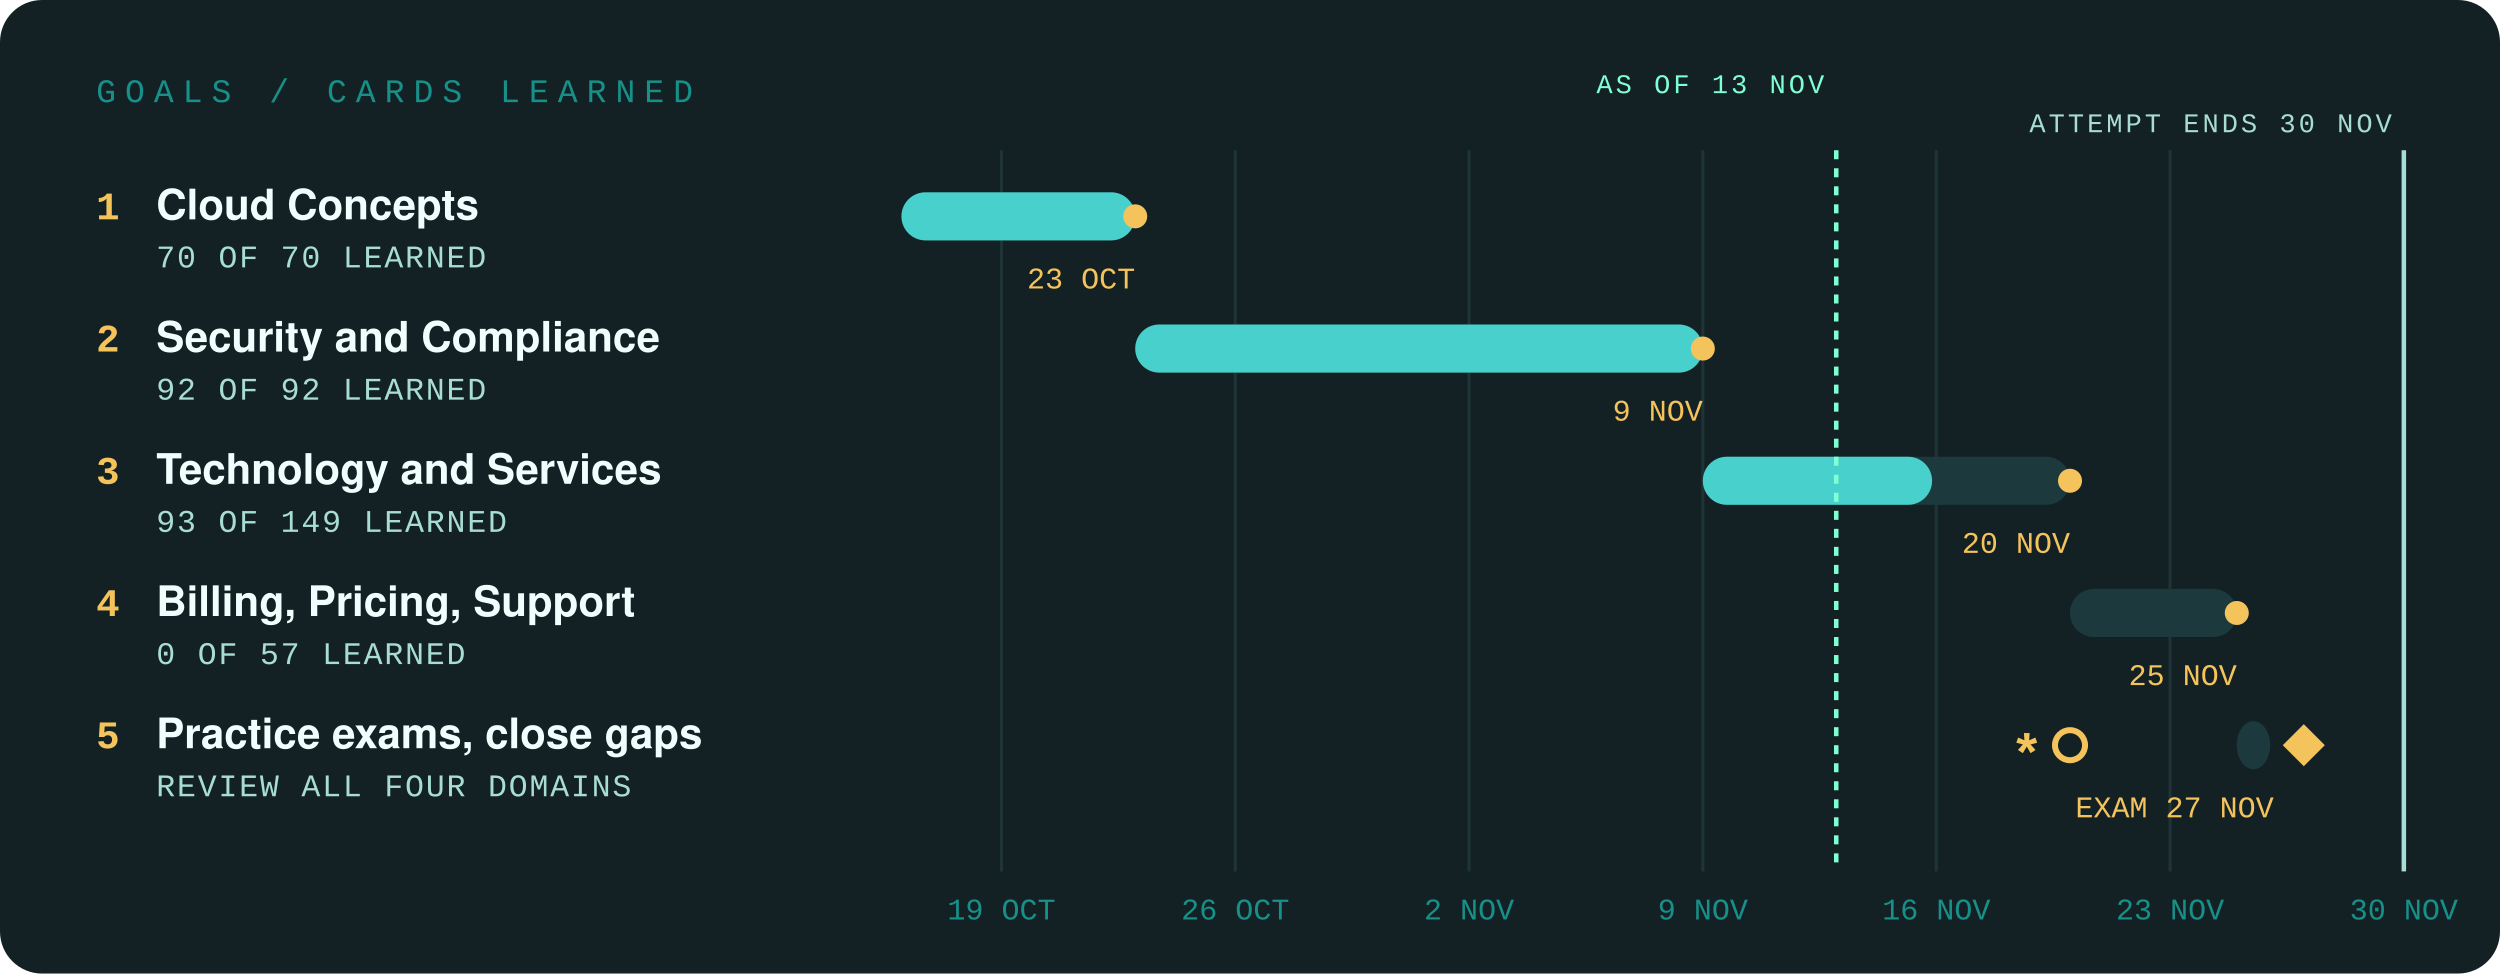
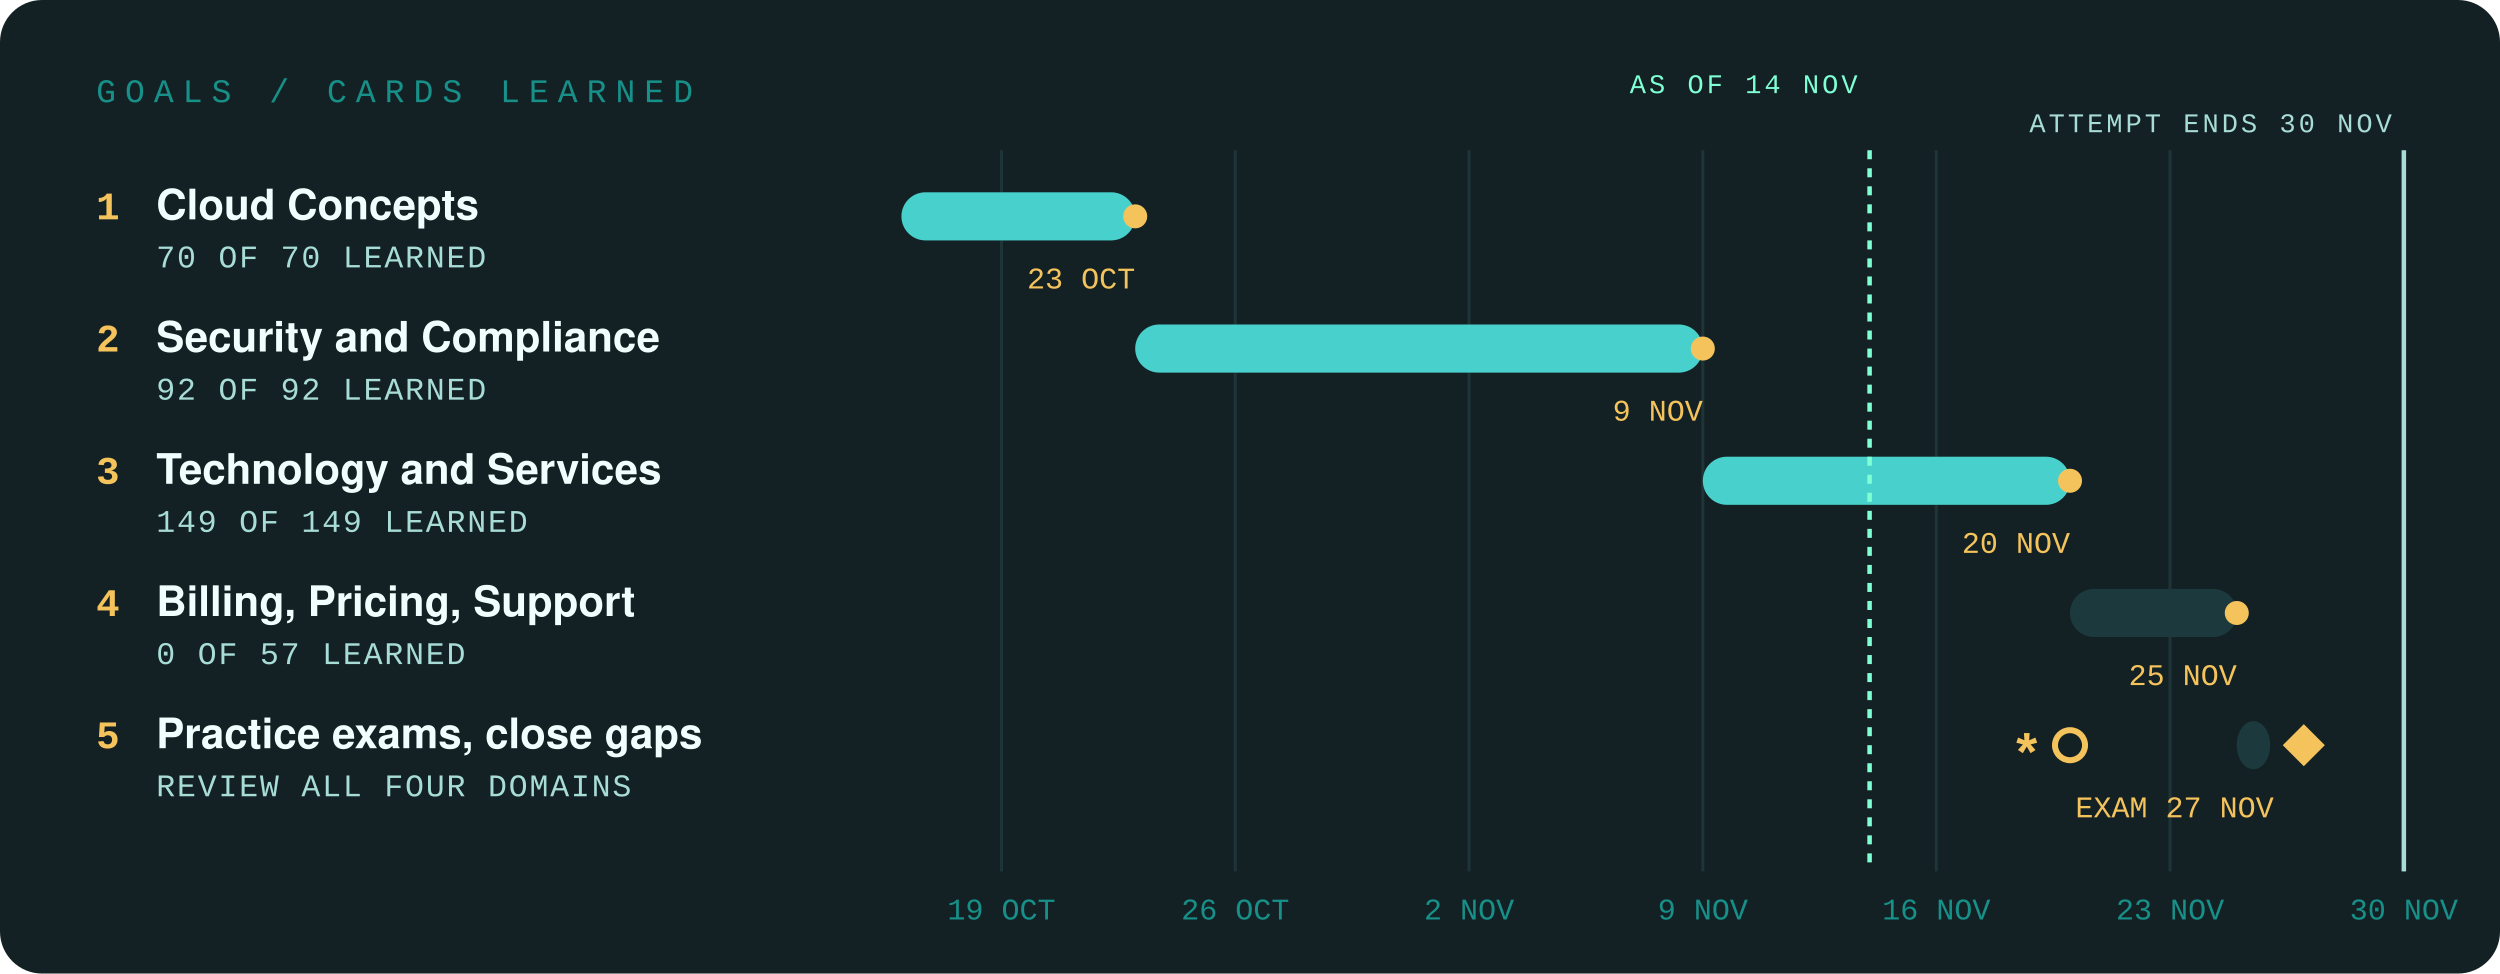
<svg xmlns="http://www.w3.org/2000/svg" viewBox="0 0 832 324" width="832" height="324" role="img" aria-label="Goal dates per exam domain">
  <rect width="832" height="324" rx="14" fill="#132124" />
  <text x="32" y="34" font-family="Consolas, Cascadia Mono, Menlo, Courier New, monospace" font-size="11" letter-spacing="3" fill="#179089">GOALS  /  CARDS LEARNED</text>
  <line x1="333.3" y1="50" x2="333.3" y2="290" stroke="#1E3438" stroke-width="1" />
  <text x="333.3" y="306" font-family="Consolas, Cascadia Mono, Menlo, Courier New, monospace" font-size="10" fill="#179089" text-anchor="middle">19 OCT</text>
  <line x1="411.1" y1="50" x2="411.1" y2="290" stroke="#1E3438" stroke-width="1" />
  <text x="411.1" y="306" font-family="Consolas, Cascadia Mono, Menlo, Courier New, monospace" font-size="10" fill="#179089" text-anchor="middle">26 OCT</text>
  <line x1="488.9" y1="50" x2="488.9" y2="290" stroke="#1E3438" stroke-width="1" />
  <text x="488.9" y="306" font-family="Consolas, Cascadia Mono, Menlo, Courier New, monospace" font-size="10" fill="#179089" text-anchor="middle">2 NOV</text>
  <line x1="566.7" y1="50" x2="566.7" y2="290" stroke="#1E3438" stroke-width="1" />
  <text x="566.7" y="306" font-family="Consolas, Cascadia Mono, Menlo, Courier New, monospace" font-size="10" fill="#179089" text-anchor="middle">9 NOV</text>
  <line x1="644.4" y1="50" x2="644.4" y2="290" stroke="#1E3438" stroke-width="1" />
  <text x="644.4" y="306" font-family="Consolas, Cascadia Mono, Menlo, Courier New, monospace" font-size="10" fill="#179089" text-anchor="middle">16 NOV</text>
  <line x1="722.2" y1="50" x2="722.2" y2="290" stroke="#1E3438" stroke-width="1" />
  <text x="722.2" y="306" font-family="Consolas, Cascadia Mono, Menlo, Courier New, monospace" font-size="10" fill="#179089" text-anchor="middle">23 NOV</text>
  <line x1="800.0" y1="50" x2="800.0" y2="290" stroke="#1E3438" stroke-width="1" />
  <text x="800.0" y="306" font-family="Consolas, Cascadia Mono, Menlo, Courier New, monospace" font-size="10" fill="#179089" text-anchor="middle">30 NOV</text>
  <text x="32" y="73" font-family="Consolas, Cascadia Mono, Menlo, Courier New, monospace" font-size="13" font-weight="700" fill="#F5C35C">1</text>
  <text x="52" y="73" font-family="Segoe UI, Helvetica, Arial, sans-serif" font-size="14" font-weight="600" fill="#F0FFFD">Cloud Concepts</text>
  <text x="52" y="89" font-family="Consolas, Cascadia Mono, Menlo, Courier New, monospace" font-size="10.5" letter-spacing="0.6" fill="#A8DCD6">70 OF 70 LEARNED</text>
  <rect x="300.0" y="64" width="77.8" height="16" rx="8" fill="#1C3A3E" />
  <rect x="300.0" y="64" width="77.8" height="16" rx="8" fill="#48D1CC" />
  <circle cx="377.8" cy="72" r="4" fill="#F5C35C" />
  <text x="377.8" y="96" font-family="Consolas, Cascadia Mono, Menlo, Courier New, monospace" font-size="10" fill="#F5C35C" text-anchor="end">23 OCT</text>
  <text x="32" y="117" font-family="Consolas, Cascadia Mono, Menlo, Courier New, monospace" font-size="13" font-weight="700" fill="#F5C35C">2</text>
  <text x="52" y="117" font-family="Segoe UI, Helvetica, Arial, sans-serif" font-size="14" font-weight="600" fill="#F0FFFD">Security and Compliance</text>
  <text x="52" y="133" font-family="Consolas, Cascadia Mono, Menlo, Courier New, monospace" font-size="10.5" letter-spacing="0.6" fill="#A8DCD6">92 OF 92 LEARNED</text>
  <rect x="377.8" y="108" width="188.9" height="16" rx="8" fill="#1C3A3E" />
  <rect x="377.8" y="108" width="188.9" height="16" rx="8" fill="#48D1CC" />
  <circle cx="566.7" cy="116" r="4" fill="#F5C35C" />
  <text x="566.7" y="140" font-family="Consolas, Cascadia Mono, Menlo, Courier New, monospace" font-size="10" fill="#F5C35C" text-anchor="end">9 NOV</text>
  <text x="32" y="161" font-family="Consolas, Cascadia Mono, Menlo, Courier New, monospace" font-size="13" font-weight="700" fill="#F5C35C">3</text>
  <text x="52" y="161" font-family="Segoe UI, Helvetica, Arial, sans-serif" font-size="14" font-weight="600" fill="#F0FFFD">Technology and Services</text>
-   <text x="52" y="177" font-family="Consolas, Cascadia Mono, Menlo, Courier New, monospace" font-size="10.5" letter-spacing="0.6" fill="#A8DCD6">93 OF 149 LEARNED</text>
+   <text x="52" y="177" font-family="Consolas, Cascadia Mono, Menlo, Courier New, monospace" font-size="10.5" letter-spacing="0.6" fill="#A8DCD6">149 OF 149 LEARNED</text>
  <rect x="566.7" y="152" width="122.2" height="16" rx="8" fill="#1C3A3E" />
-   <rect x="566.7" y="152" width="76.3" height="16" rx="8" fill="#48D1CC" />
+   <rect x="566.7" y="152" width="122.2" height="16" rx="8" fill="#48D1CC" />
  <circle cx="688.9" cy="160" r="4" fill="#F5C35C" />
  <text x="688.9" y="184" font-family="Consolas, Cascadia Mono, Menlo, Courier New, monospace" font-size="10" fill="#F5C35C" text-anchor="end">20 NOV</text>
  <text x="32" y="205" font-family="Consolas, Cascadia Mono, Menlo, Courier New, monospace" font-size="13" font-weight="700" fill="#F5C35C">4</text>
  <text x="52" y="205" font-family="Segoe UI, Helvetica, Arial, sans-serif" font-size="14" font-weight="600" fill="#F0FFFD">Billing, Pricing, Support</text>
  <text x="52" y="221" font-family="Consolas, Cascadia Mono, Menlo, Courier New, monospace" font-size="10.5" letter-spacing="0.6" fill="#A8DCD6">0 OF 57 LEARNED</text>
  <rect x="688.9" y="196" width="55.6" height="16" rx="8" fill="#1C3A3E" />
  <circle cx="744.4" cy="204" r="4" fill="#F5C35C" />
  <text x="744.4" y="228" font-family="Consolas, Cascadia Mono, Menlo, Courier New, monospace" font-size="10" fill="#F5C35C" text-anchor="end">25 NOV</text>
  <text x="32" y="249" font-family="Consolas, Cascadia Mono, Menlo, Courier New, monospace" font-size="13" font-weight="700" fill="#F5C35C">5</text>
  <text x="52" y="249" font-family="Segoe UI, Helvetica, Arial, sans-serif" font-size="14" font-weight="600" fill="#F0FFFD">Practice exams, close gaps</text>
  <text x="52" y="265" font-family="Consolas, Cascadia Mono, Menlo, Courier New, monospace" font-size="10.5" letter-spacing="0.6" fill="#A8DCD6">REVIEW ALL FOUR DOMAINS</text>
  <rect x="744.4" y="240" width="11.1" height="16" rx="8" fill="#1C3A3E" />
  <path d="M766.7 241 l7 7 l-7 7 l-7 -7 Z" fill="#F5C35C" />
  <text x="756.7" y="272" font-family="Consolas, Cascadia Mono, Menlo, Courier New, monospace" font-size="10" fill="#F5C35C" text-anchor="end">EXAM 27 NOV</text>
  <circle cx="688.9" cy="248" r="5" fill="#132124" stroke="#F5C35C" stroke-width="2" />
  <text x="679.9" y="257" font-family="Consolas, Cascadia Mono, Menlo, Courier New, monospace" font-size="18" font-weight="700" fill="#F5C35C" text-anchor="end">*</text>
  <line x1="800.0" y1="50" x2="800.0" y2="290" stroke="#A8DCD6" stroke-width="1.5" />
  <text x="796.0" y="44" font-family="Consolas, Cascadia Mono, Menlo, Courier New, monospace" font-size="9" letter-spacing="1" fill="#A8DCD6" text-anchor="end">ATTEMPT ENDS 30 NOV</text>
-   <line x1="611.1" y1="50" x2="611.1" y2="290" stroke="#7FFFD4" stroke-width="1.5" stroke-dasharray="3 3" />
-   <text x="607.1" y="31" font-family="Consolas, Cascadia Mono, Menlo, Courier New, monospace" font-size="9" letter-spacing="1" fill="#7FFFD4" text-anchor="end">AS OF 13 NOV</text>
+   <line x1="622.2" y1="50" x2="622.2" y2="290" stroke="#7FFFD4" stroke-width="1.5" stroke-dasharray="3 3" />
+   <text x="618.2" y="31" font-family="Consolas, Cascadia Mono, Menlo, Courier New, monospace" font-size="9" letter-spacing="1" fill="#7FFFD4" text-anchor="end">AS OF 14 NOV</text>
</svg>
